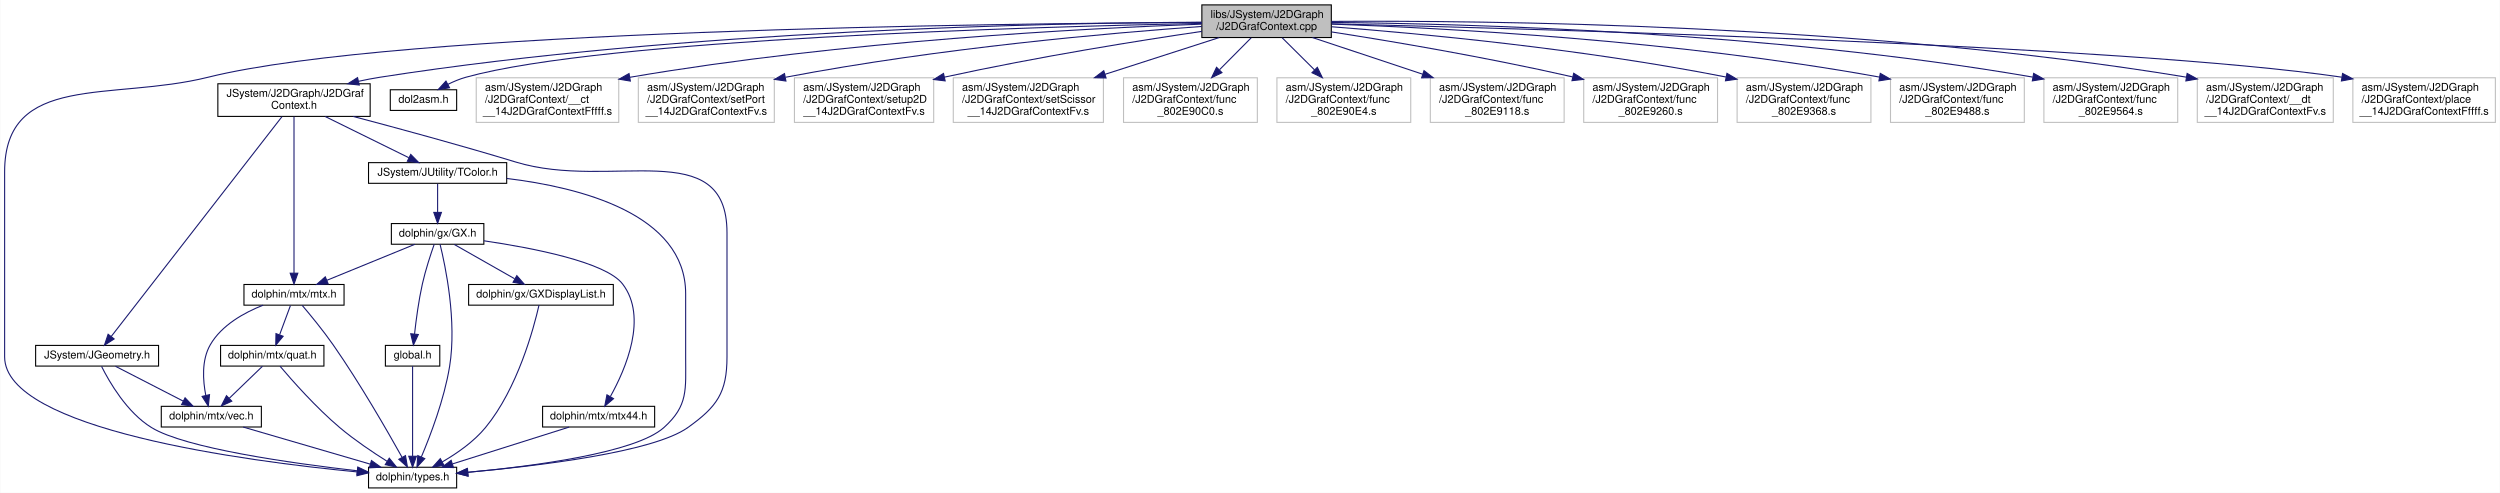
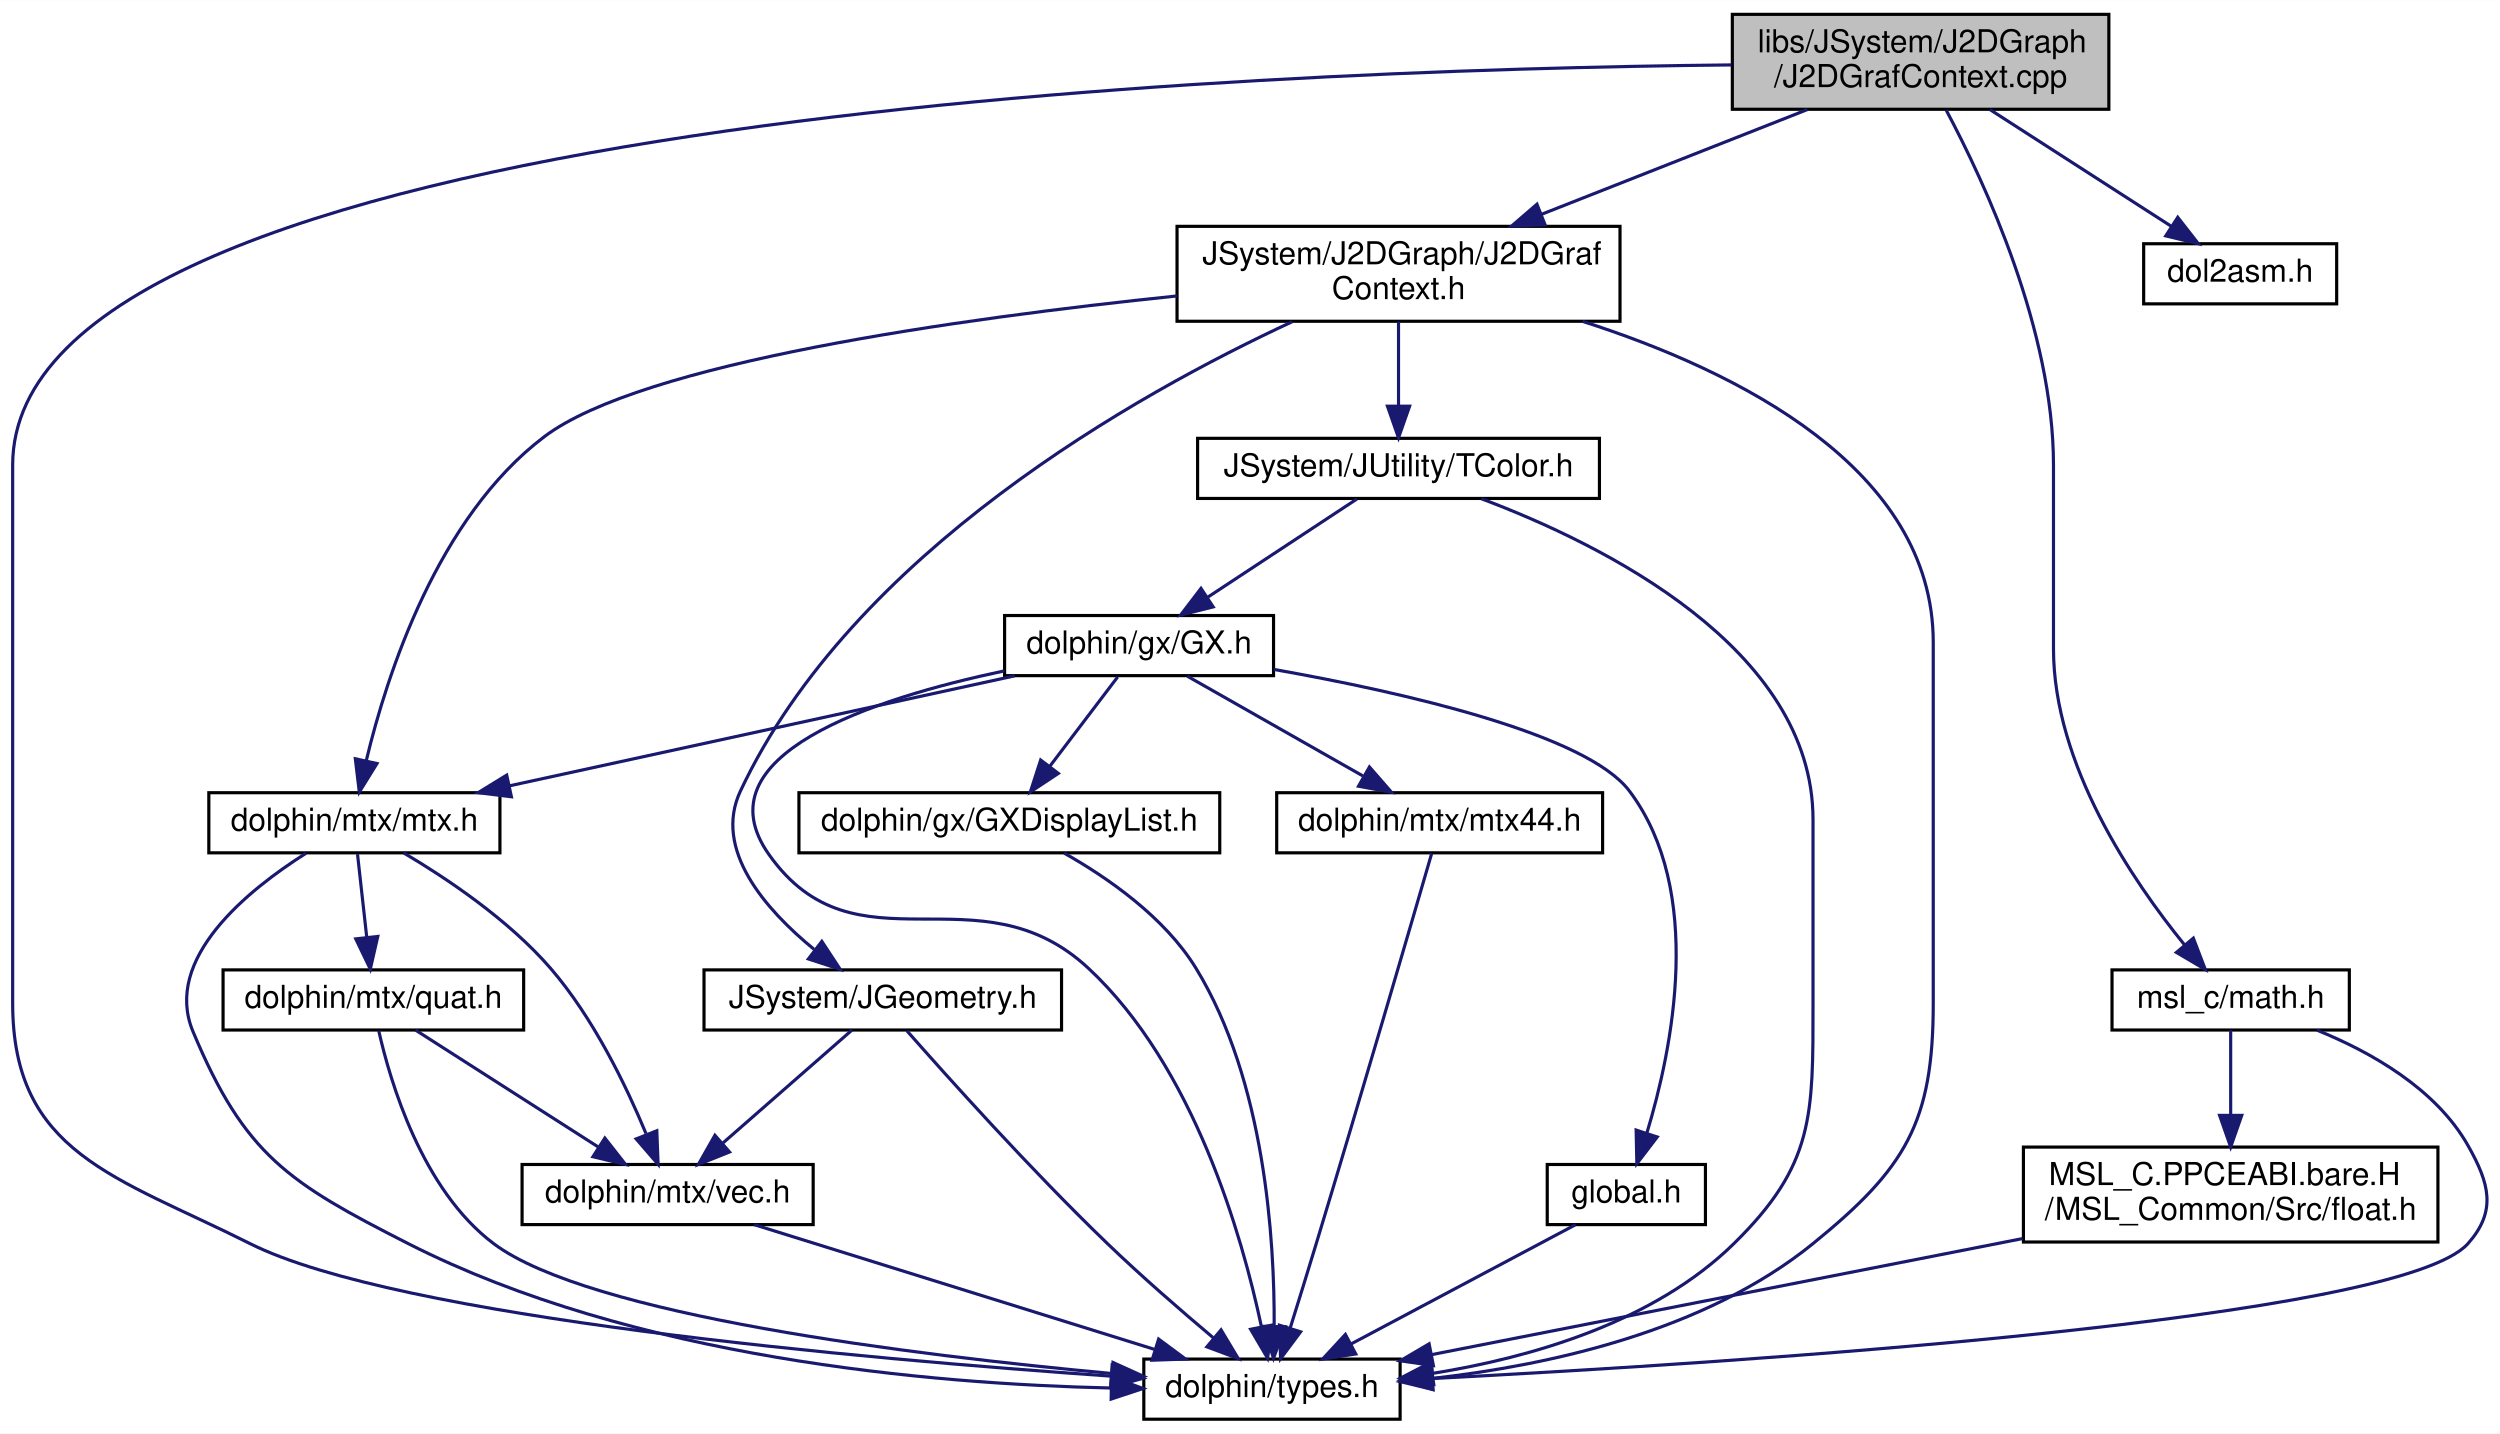
- <svg xmlns="http://www.w3.org/2000/svg" xmlns:xlink="http://www.w3.org/1999/xlink" width="2298pt" height="453pt" viewBox="0.00 0.00 2297.50 453.00">
+ <svg xmlns="http://www.w3.org/2000/svg" xmlns:xlink="http://www.w3.org/1999/xlink" width="790pt" height="453pt" viewBox="0.00 0.00 790.12 453.00">
  <g id="graph0" class="graph" transform="scale(1 1) rotate(0) translate(4 449)">
-     <polygon fill="white" stroke="transparent" points="-4,4 -4,-449 2293.5,-449 2293.5,4 -4,4" />
+     <polygon fill="white" stroke="transparent" points="-4,4 -4,-449 786.12,-449 786.12,4 -4,4" />
    <g id="node1" class="node">
      <g id="a_node1">
        <a xlink:title=" ">
-           <polygon fill="#bfbfbf" stroke="black" points="1100.5,-414.5 1100.5,-444.5 1219.5,-444.5 1219.5,-414.5 1100.5,-414.5" />
-           <text text-anchor="start" x="1108.5" y="-432.5" font-family="Helvetica,sans-Serif" font-size="10.00">libs/JSystem/J2DGraph</text>
-           <text text-anchor="middle" x="1160" y="-421.5" font-family="Helvetica,sans-Serif" font-size="10.00">/J2DGrafContext.cpp</text>
+           <polygon fill="#bfbfbf" stroke="black" points="543.5,-414.5 543.5,-444.5 662.5,-444.5 662.5,-414.5 543.5,-414.5" />
+           <text text-anchor="start" x="551.5" y="-432.5" font-family="Helvetica,sans-Serif" font-size="10.00">libs/JSystem/J2DGraph</text>
+           <text text-anchor="middle" x="603" y="-421.5" font-family="Helvetica,sans-Serif" font-size="10.00">/J2DGrafContext.cpp</text>
        </a>
      </g>
    </g>
    <g id="node2" class="node">
      <g id="a_node2">
        <a xlink:href="J2DGrafContext_8h.html" target="_top" xlink:title=" ">
-           <polygon fill="white" stroke="black" points="196,-342 196,-372 336,-372 336,-342 196,-342" />
-           <text text-anchor="start" x="204" y="-360" font-family="Helvetica,sans-Serif" font-size="10.00">JSystem/J2DGraph/J2DGraf</text>
-           <text text-anchor="middle" x="266" y="-349" font-family="Helvetica,sans-Serif" font-size="10.00">Context.h</text>
+           <polygon fill="white" stroke="black" points="368,-347.5 368,-377.5 508,-377.5 508,-347.5 368,-347.5" />
+           <text text-anchor="start" x="376" y="-365.5" font-family="Helvetica,sans-Serif" font-size="10.00">JSystem/J2DGraph/J2DGraf</text>
+           <text text-anchor="middle" x="438" y="-354.5" font-family="Helvetica,sans-Serif" font-size="10.00">Context.h</text>
        </a>
      </g>
    </g>
    <g id="edge1" class="edge">
-       <path fill="none" stroke="midnightblue" d="M1100.28,-428.59C964.99,-427.96 625.13,-421.75 345,-378 338.67,-377.01 332.11,-375.75 325.59,-374.33" />
-       <polygon fill="midnightblue" stroke="midnightblue" points="325.97,-370.83 315.44,-372.01 324.41,-377.65 325.97,-370.83" />
+       <path fill="none" stroke="midnightblue" d="M567.2,-414.4C542.55,-404.69 509.61,-391.71 483.16,-381.29" />
+       <polygon fill="midnightblue" stroke="midnightblue" points="484.32,-377.99 473.73,-377.58 481.75,-384.5 484.32,-377.99" />
    </g>
    <g id="node5" class="node">
      <g id="a_node5">
        <a xlink:href="types_8h.html" target="_top" xlink:title=" ">
-           <polygon fill="white" stroke="black" points="334.5,-0.5 334.5,-19.5 415.5,-19.5 415.5,-0.5 334.5,-0.5" />
-           <text text-anchor="middle" x="375" y="-7.5" font-family="Helvetica,sans-Serif" font-size="10.00">dolphin/types.h</text>
+           <polygon fill="white" stroke="black" points="357.5,-0.5 357.5,-19.5 438.5,-19.5 438.5,-0.5 357.5,-0.5" />
+           <text text-anchor="middle" x="398" y="-7.5" font-family="Helvetica,sans-Serif" font-size="10.00">dolphin/types.h</text>
        </a>
      </g>
    </g>
    <g id="edge25" class="edge">
-       <path fill="none" stroke="midnightblue" d="M1100.37,-428.38C916.7,-427.53 361.41,-421.36 187,-378 98.04,-355.89 0,-382.67 0,-291 0,-291 0,-291 0,-121 0,-54.26 221.49,-25.13 324.02,-15.22" />
-       <polygon fill="midnightblue" stroke="midnightblue" points="324.53,-18.69 334.15,-14.27 323.87,-11.72 324.53,-18.69" />
+       <path fill="none" stroke="midnightblue" d="M543.25,-428.52C390.93,-426.97 0,-412.24 0,-302 0,-302 0,-302 0,-132 0,-84.54 32.59,-77.29 75,-56 121.61,-32.6 268.41,-19.58 347.06,-14.11" />
+       <polygon fill="midnightblue" stroke="midnightblue" points="347.49,-17.59 357.23,-13.42 347.01,-10.61 347.49,-17.59" />
    </g>
    <g id="node13" class="node">
      <g id="a_node13">
        <a xlink:href="dol2asm_8h.html" target="_top" xlink:title=" ">
-           <polygon fill="white" stroke="black" points="354.5,-347.5 354.5,-366.5 415.5,-366.5 415.5,-347.5 354.5,-347.5" />
-           <text text-anchor="middle" x="385" y="-354.5" font-family="Helvetica,sans-Serif" font-size="10.00">dol2asm.h</text>
+           <polygon fill="white" stroke="black" points="673.5,-353 673.5,-372 734.5,-372 734.5,-353 673.5,-353" />
+           <text text-anchor="middle" x="704" y="-360" font-family="Helvetica,sans-Serif" font-size="10.00">dol2asm.h</text>
        </a>
      </g>
    </g>
    <g id="edge24" class="edge">
-       <path fill="none" stroke="midnightblue" d="M1100.46,-427.5C948.77,-424.46 550.87,-413.27 424,-378 418.41,-376.45 412.69,-374.04 407.41,-371.44" />
-       <polygon fill="midnightblue" stroke="midnightblue" points="408.98,-368.31 398.52,-366.66 405.67,-374.47 408.98,-368.31" />
+       <path fill="none" stroke="midnightblue" d="M624.92,-414.4C641.85,-403.5 665.19,-388.48 682.12,-377.58" />
+       <polygon fill="midnightblue" stroke="midnightblue" points="684.27,-380.36 690.78,-372.01 680.48,-374.48 684.27,-380.36" />
    </g>
    <g id="node14" class="node">
      <g id="a_node14">
-         <a xlink:title=" ">
-           <polygon fill="white" stroke="#bfbfbf" points="433.5,-336.5 433.5,-377.5 564.5,-377.5 564.5,-336.5 433.5,-336.5" />
-           <text text-anchor="start" x="441.5" y="-365.5" font-family="Helvetica,sans-Serif" font-size="10.00">asm/JSystem/J2DGraph</text>
-           <text text-anchor="start" x="441.5" y="-354.5" font-family="Helvetica,sans-Serif" font-size="10.00">/J2DGrafContext/__ct</text>
-           <text text-anchor="middle" x="499" y="-343.5" font-family="Helvetica,sans-Serif" font-size="10.00">__14J2DGrafContextFffff.s</text>
+         <a xlink:href="math_8h.html" target="_top" xlink:title=" ">
+           <polygon fill="white" stroke="black" points="663.5,-123.5 663.5,-142.5 738.5,-142.5 738.5,-123.5 663.5,-123.5" />
+           <text text-anchor="middle" x="701" y="-130.5" font-family="Helvetica,sans-Serif" font-size="10.00">msl_c/math.h</text>
        </a>
      </g>
    </g>
    <g id="edge26" class="edge">
-       <path fill="none" stroke="midnightblue" d="M1100.08,-426.79C995.29,-423.04 771.93,-411.7 574.67,-377.95" />
-       <polygon fill="midnightblue" stroke="midnightblue" points="575.16,-374.48 564.71,-376.22 573.96,-381.37 575.16,-374.48" />
-     </g>
-     <g id="node15" class="node">
-       <g id="a_node15">
-         <a xlink:title=" ">
-           <polygon fill="white" stroke="#bfbfbf" points="582.5,-336.5 582.5,-377.5 707.5,-377.5 707.5,-336.5 582.5,-336.5" />
-           <text text-anchor="start" x="590.5" y="-365.5" font-family="Helvetica,sans-Serif" font-size="10.00">asm/JSystem/J2DGraph</text>
-           <text text-anchor="start" x="590.5" y="-354.5" font-family="Helvetica,sans-Serif" font-size="10.00">/J2DGrafContext/setPort</text>
-           <text text-anchor="middle" x="645" y="-343.5" font-family="Helvetica,sans-Serif" font-size="10.00">__14J2DGrafContextFv.s</text>
-         </a>
-       </g>
-     </g>
-     <g id="edge27" class="edge">
-       <path fill="none" stroke="midnightblue" d="M1100.43,-424.7C1016.95,-418.72 860.38,-405.09 717.92,-378.01" />
-       <polygon fill="midnightblue" stroke="midnightblue" points="718.17,-374.5 707.69,-376.04 716.85,-381.37 718.17,-374.5" />
-     </g>
-     <g id="node16" class="node">
-       <g id="a_node16">
-         <a xlink:title=" ">
-           <polygon fill="white" stroke="#bfbfbf" points="726,-336.5 726,-377.5 854,-377.5 854,-336.5 726,-336.5" />
-           <text text-anchor="start" x="734" y="-365.5" font-family="Helvetica,sans-Serif" font-size="10.00">asm/JSystem/J2DGraph</text>
-           <text text-anchor="start" x="734" y="-354.5" font-family="Helvetica,sans-Serif" font-size="10.00">/J2DGrafContext/setup2D</text>
-           <text text-anchor="middle" x="790" y="-343.5" font-family="Helvetica,sans-Serif" font-size="10.00">__14J2DGrafContextFv.s</text>
-         </a>
-       </g>
-     </g>
-     <g id="edge28" class="edge">
-       <path fill="none" stroke="midnightblue" d="M1100.5,-420.15C1042.47,-411.62 951.57,-397.18 863.85,-378.09" />
-       <polygon fill="midnightblue" stroke="midnightblue" points="864.52,-374.65 854,-375.92 863.02,-381.49 864.52,-374.65" />
-     </g>
-     <g id="node17" class="node">
-       <g id="a_node17">
-         <a xlink:title=" ">
-           <polygon fill="white" stroke="#bfbfbf" points="872,-336.5 872,-377.5 1010,-377.5 1010,-336.5 872,-336.5" />
-           <text text-anchor="start" x="880" y="-365.5" font-family="Helvetica,sans-Serif" font-size="10.00">asm/JSystem/J2DGraph</text>
-           <text text-anchor="start" x="880" y="-354.5" font-family="Helvetica,sans-Serif" font-size="10.00">/J2DGrafContext/setScissor</text>
-           <text text-anchor="middle" x="941" y="-343.5" font-family="Helvetica,sans-Serif" font-size="10.00">__14J2DGrafContextFv.s</text>
-         </a>
-       </g>
-     </g>
-     <g id="edge29" class="edge">
-       <path fill="none" stroke="midnightblue" d="M1116.47,-414.49C1086.48,-404.83 1045.97,-391.79 1011.43,-380.67" />
-       <polygon fill="midnightblue" stroke="midnightblue" points="1012.45,-377.32 1001.86,-377.59 1010.31,-383.99 1012.45,-377.32" />
-     </g>
-     <g id="node18" class="node">
-       <g id="a_node18">
-         <a xlink:title=" ">
-           <polygon fill="white" stroke="#bfbfbf" points="1028.5,-336.5 1028.5,-377.5 1151.5,-377.5 1151.5,-336.5 1028.5,-336.5" />
-           <text text-anchor="start" x="1036.5" y="-365.5" font-family="Helvetica,sans-Serif" font-size="10.00">asm/JSystem/J2DGraph</text>
-           <text text-anchor="start" x="1036.5" y="-354.5" font-family="Helvetica,sans-Serif" font-size="10.00">/J2DGrafContext/func</text>
-           <text text-anchor="middle" x="1090" y="-343.5" font-family="Helvetica,sans-Serif" font-size="10.00">_802E90C0.s</text>
-         </a>
-       </g>
-     </g>
-     <g id="edge30" class="edge">
-       <path fill="none" stroke="midnightblue" d="M1145.83,-414.23C1137.49,-405.83 1126.67,-394.93 1116.78,-384.97" />
-       <polygon fill="midnightblue" stroke="midnightblue" points="1118.98,-382.22 1109.45,-377.59 1114.01,-387.15 1118.98,-382.22" />
-     </g>
-     <g id="node19" class="node">
-       <g id="a_node19">
-         <a xlink:title=" ">
-           <polygon fill="white" stroke="#bfbfbf" points="1169.5,-336.5 1169.5,-377.5 1292.5,-377.5 1292.5,-336.5 1169.5,-336.5" />
-           <text text-anchor="start" x="1177.5" y="-365.5" font-family="Helvetica,sans-Serif" font-size="10.00">asm/JSystem/J2DGraph</text>
-           <text text-anchor="start" x="1177.5" y="-354.5" font-family="Helvetica,sans-Serif" font-size="10.00">/J2DGrafContext/func</text>
-           <text text-anchor="middle" x="1231" y="-343.5" font-family="Helvetica,sans-Serif" font-size="10.00">_802E90E4.s</text>
-         </a>
-       </g>
-     </g>
-     <g id="edge31" class="edge">
-       <path fill="none" stroke="midnightblue" d="M1174.37,-414.23C1182.91,-405.75 1194.02,-394.72 1204.13,-384.68" />
-       <polygon fill="midnightblue" stroke="midnightblue" points="1206.64,-387.12 1211.27,-377.59 1201.71,-382.15 1206.64,-387.12" />
-     </g>
-     <g id="node20" class="node">
-       <g id="a_node20">
-         <a xlink:title=" ">
-           <polygon fill="white" stroke="#bfbfbf" points="1310.5,-336.5 1310.5,-377.5 1433.5,-377.5 1433.5,-336.5 1310.5,-336.5" />
-           <text text-anchor="start" x="1318.5" y="-365.5" font-family="Helvetica,sans-Serif" font-size="10.00">asm/JSystem/J2DGraph</text>
-           <text text-anchor="start" x="1318.5" y="-354.5" font-family="Helvetica,sans-Serif" font-size="10.00">/J2DGrafContext/func</text>
-           <text text-anchor="middle" x="1372" y="-343.5" font-family="Helvetica,sans-Serif" font-size="10.00">_802E9118.s</text>
-         </a>
-       </g>
-     </g>
-     <g id="edge32" class="edge">
-       <path fill="none" stroke="midnightblue" d="M1202.14,-414.49C1231.04,-404.87 1270.05,-391.9 1303.39,-380.82" />
-       <polygon fill="midnightblue" stroke="midnightblue" points="1304.7,-384.07 1313.09,-377.59 1302.49,-377.43 1304.7,-384.07" />
-     </g>
-     <g id="node21" class="node">
-       <g id="a_node21">
-         <a xlink:title=" ">
-           <polygon fill="white" stroke="#bfbfbf" points="1451.5,-336.5 1451.5,-377.5 1574.5,-377.5 1574.5,-336.5 1451.5,-336.5" />
-           <text text-anchor="start" x="1459.5" y="-365.5" font-family="Helvetica,sans-Serif" font-size="10.00">asm/JSystem/J2DGraph</text>
-           <text text-anchor="start" x="1459.5" y="-354.5" font-family="Helvetica,sans-Serif" font-size="10.00">/J2DGrafContext/func</text>
-           <text text-anchor="middle" x="1513" y="-343.5" font-family="Helvetica,sans-Serif" font-size="10.00">_802E9260.s</text>
-         </a>
-       </g>
-     </g>
-     <g id="edge33" class="edge">
-       <path fill="none" stroke="midnightblue" d="M1219.71,-419.65C1274.99,-411.06 1359.61,-396.86 1441.31,-378.3" />
-       <polygon fill="midnightblue" stroke="midnightblue" points="1442.29,-381.66 1451.25,-376.01 1440.72,-374.84 1442.29,-381.66" />
-     </g>
-     <g id="node22" class="node">
-       <g id="a_node22">
-         <a xlink:title=" ">
-           <polygon fill="white" stroke="#bfbfbf" points="1592.5,-336.5 1592.5,-377.5 1715.5,-377.5 1715.5,-336.5 1592.5,-336.5" />
-           <text text-anchor="start" x="1600.5" y="-365.5" font-family="Helvetica,sans-Serif" font-size="10.00">asm/JSystem/J2DGraph</text>
-           <text text-anchor="start" x="1600.5" y="-354.5" font-family="Helvetica,sans-Serif" font-size="10.00">/J2DGrafContext/func</text>
-           <text text-anchor="middle" x="1654" y="-343.5" font-family="Helvetica,sans-Serif" font-size="10.00">_802E9368.s</text>
-         </a>
-       </g>
-     </g>
-     <g id="edge34" class="edge">
-       <path fill="none" stroke="midnightblue" d="M1219.81,-424.4C1300.33,-418.22 1448.11,-404.52 1582.25,-378.21" />
-       <polygon fill="midnightblue" stroke="midnightblue" points="1583.17,-381.59 1592.29,-376.21 1581.8,-374.73 1583.17,-381.59" />
-     </g>
-     <g id="node23" class="node">
-       <g id="a_node23">
-         <a xlink:title=" ">
-           <polygon fill="white" stroke="#bfbfbf" points="1733.5,-336.5 1733.5,-377.5 1856.5,-377.5 1856.5,-336.5 1733.5,-336.5" />
-           <text text-anchor="start" x="1741.5" y="-365.5" font-family="Helvetica,sans-Serif" font-size="10.00">asm/JSystem/J2DGraph</text>
-           <text text-anchor="start" x="1741.5" y="-354.5" font-family="Helvetica,sans-Serif" font-size="10.00">/J2DGrafContext/func</text>
-           <text text-anchor="middle" x="1795" y="-343.5" font-family="Helvetica,sans-Serif" font-size="10.00">_802E9488.s</text>
-         </a>
-       </g>
-     </g>
-     <g id="edge35" class="edge">
-       <path fill="none" stroke="midnightblue" d="M1219.89,-426.86C1321.77,-423.27 1535.29,-412.22 1723.25,-378.16" />
-       <polygon fill="midnightblue" stroke="midnightblue" points="1724.11,-381.56 1733.31,-376.31 1722.85,-374.68 1724.11,-381.56" />
-     </g>
-     <g id="node24" class="node">
-       <g id="a_node24">
-         <a xlink:title=" ">
-           <polygon fill="white" stroke="#bfbfbf" points="1874.5,-336.5 1874.5,-377.5 1997.5,-377.5 1997.5,-336.5 1874.5,-336.5" />
-           <text text-anchor="start" x="1882.5" y="-365.5" font-family="Helvetica,sans-Serif" font-size="10.00">asm/JSystem/J2DGraph</text>
-           <text text-anchor="start" x="1882.5" y="-354.5" font-family="Helvetica,sans-Serif" font-size="10.00">/J2DGrafContext/func</text>
-           <text text-anchor="middle" x="1936" y="-343.5" font-family="Helvetica,sans-Serif" font-size="10.00">_802E9564.s</text>
-         </a>
-       </g>
-     </g>
-     <g id="edge36" class="edge">
-       <path fill="none" stroke="midnightblue" d="M1219.55,-428.38C1340.04,-427.24 1621.3,-420.05 1864.25,-378.13" />
-       <polygon fill="midnightblue" stroke="midnightblue" points="1865.08,-381.54 1874.33,-376.37 1863.87,-374.65 1865.08,-381.54" />
-     </g>
-     <g id="node25" class="node">
-       <g id="a_node25">
-         <a xlink:title=" ">
-           <polygon fill="white" stroke="#bfbfbf" points="2015.5,-336.5 2015.5,-377.5 2140.5,-377.5 2140.5,-336.5 2015.5,-336.5" />
-           <text text-anchor="start" x="2023.5" y="-365.5" font-family="Helvetica,sans-Serif" font-size="10.00">asm/JSystem/J2DGraph</text>
-           <text text-anchor="start" x="2023.5" y="-354.5" font-family="Helvetica,sans-Serif" font-size="10.00">/J2DGrafContext/__dt</text>
-           <text text-anchor="middle" x="2078" y="-343.5" font-family="Helvetica,sans-Serif" font-size="10.00">__14J2DGrafContextFv.s</text>
-         </a>
-       </g>
-     </g>
-     <g id="edge37" class="edge">
-       <path fill="none" stroke="midnightblue" d="M1219.54,-429.32C1356.95,-430.28 1706.69,-427.36 2005.29,-378.1" />
-       <polygon fill="midnightblue" stroke="midnightblue" points="2006.16,-381.51 2015.45,-376.41 2005.01,-374.6 2006.16,-381.51" />
-     </g>
-     <g id="node26" class="node">
-       <g id="a_node26">
-         <a xlink:title=" ">
-           <polygon fill="white" stroke="#bfbfbf" points="2158.5,-336.5 2158.5,-377.5 2289.5,-377.5 2289.5,-336.5 2158.5,-336.5" />
-           <text text-anchor="start" x="2166.5" y="-365.5" font-family="Helvetica,sans-Serif" font-size="10.00">asm/JSystem/J2DGraph</text>
-           <text text-anchor="start" x="2166.5" y="-354.5" font-family="Helvetica,sans-Serif" font-size="10.00">/J2DGrafContext/place</text>
-           <text text-anchor="middle" x="2224" y="-343.5" font-family="Helvetica,sans-Serif" font-size="10.00">__14J2DGrafContextFffff.s</text>
-         </a>
-       </g>
-     </g>
-     <g id="edge38" class="edge">
-       <path fill="none" stroke="midnightblue" d="M1219.74,-427.12C1401.99,-422.66 1950.03,-407.25 2148.37,-378.05" />
-       <polygon fill="midnightblue" stroke="midnightblue" points="2149.04,-381.48 2158.39,-376.51 2147.98,-374.57 2149.04,-381.48" />
+       <path fill="none" stroke="midnightblue" d="M611.1,-414.21C623.3,-391.3 645,-344.58 645,-302 645,-302 645,-302 645,-244 645,-207.44 669.88,-170.75 686.47,-150.34" />
+       <polygon fill="midnightblue" stroke="midnightblue" points="689.2,-152.54 692.98,-142.64 683.85,-148.02 689.2,-152.54" />
    </g>
    <g id="node3" class="node">
      <g id="a_node3">
        <a xlink:href="JGeometry_8h.html" target="_top" xlink:title=" ">
-           <polygon fill="white" stroke="black" points="28.5,-112.5 28.5,-131.5 141.5,-131.5 141.5,-112.5 28.5,-112.5" />
-           <text text-anchor="middle" x="85" y="-119.5" font-family="Helvetica,sans-Serif" font-size="10.00">JSystem/JGeometry.h</text>
+           <polygon fill="white" stroke="black" points="218.5,-123.5 218.5,-142.5 331.5,-142.5 331.5,-123.5 218.5,-123.5" />
+           <text text-anchor="middle" x="275" y="-130.5" font-family="Helvetica,sans-Serif" font-size="10.00">JSystem/JGeometry.h</text>
        </a>
      </g>
    </g>
    <g id="edge2" class="edge">
-       <path fill="none" stroke="midnightblue" d="M254.95,-341.78C223.21,-300.92 131.88,-183.35 97.92,-139.64" />
-       <polygon fill="midnightblue" stroke="midnightblue" points="100.66,-137.45 91.76,-131.7 95.13,-141.75 100.66,-137.45" />
+       <path fill="none" stroke="midnightblue" d="M404.39,-347.35C355.13,-324.5 265.36,-274.28 230,-199 221.33,-180.55 237.86,-161.63 253.28,-149" />
+       <polygon fill="midnightblue" stroke="midnightblue" points="255.74,-151.52 261.55,-142.67 251.48,-145.96 255.74,-151.52" />
    </g>
    <g id="edge23" class="edge">
-       <path fill="none" stroke="midnightblue" d="M320.35,-341.96C361.59,-331.09 419.58,-315.35 470,-300 556.99,-273.51 664,-325.93 664,-235 664,-235 664,-235 664,-121 664,-87.98 654.87,-75.2 628,-56 596.33,-33.36 490.24,-20.68 425.93,-14.89" />
-       <polygon fill="midnightblue" stroke="midnightblue" points="425.87,-11.37 415.6,-13.99 425.26,-18.35 425.87,-11.37" />
+       <path fill="none" stroke="midnightblue" d="M496.16,-347.47C545.05,-331.81 607,-301.08 607,-246 607,-246 607,-246 607,-132 607,-94.24 598.31,-79.81 569,-56 534.92,-28.31 485.53,-17.52 448.58,-13.38" />
+       <polygon fill="midnightblue" stroke="midnightblue" points="448.81,-9.89 438.52,-12.38 448.12,-16.85 448.81,-9.89" />
    </g>
    <g id="node6" class="node">
      <g id="a_node6">
        <a xlink:href="TColor_8h.html" target="_top" xlink:title=" ">
-           <polygon fill="white" stroke="black" points="334.5,-280.5 334.5,-299.5 461.5,-299.5 461.5,-280.5 334.5,-280.5" />
-           <text text-anchor="middle" x="398" y="-287.5" font-family="Helvetica,sans-Serif" font-size="10.00">JSystem/JUtility/TColor.h</text>
+           <polygon fill="white" stroke="black" points="374.5,-291.5 374.5,-310.5 501.5,-310.5 501.5,-291.5 374.5,-291.5" />
+           <text text-anchor="middle" x="438" y="-298.5" font-family="Helvetica,sans-Serif" font-size="10.00">JSystem/JUtility/TColor.h</text>
        </a>
      </g>
    </g>
    <g id="edge6" class="edge">
-       <path fill="none" stroke="midnightblue" d="M294.64,-341.9C317.5,-330.64 349.26,-315 371.52,-304.04" />
-       <polygon fill="midnightblue" stroke="midnightblue" points="373.3,-307.06 380.72,-299.51 370.21,-300.78 373.3,-307.06" />
+       <path fill="none" stroke="midnightblue" d="M438,-347.4C438,-339.47 438,-329.46 438,-320.86" />
+       <polygon fill="midnightblue" stroke="midnightblue" points="441.5,-320.66 438,-310.66 434.5,-320.66 441.5,-320.66" />
    </g>
    <g id="node9" class="node">
      <g id="a_node9">
        <a xlink:href="mtx_8h.html" target="_top" xlink:title=" ">
-           <polygon fill="white" stroke="black" points="220,-168.5 220,-187.5 312,-187.5 312,-168.5 220,-168.5" />
-           <text text-anchor="middle" x="266" y="-175.5" font-family="Helvetica,sans-Serif" font-size="10.00">dolphin/mtx/mtx.h</text>
+           <polygon fill="white" stroke="black" points="62,-179.5 62,-198.5 154,-198.5 154,-179.5 62,-179.5" />
+           <text text-anchor="middle" x="108" y="-186.5" font-family="Helvetica,sans-Serif" font-size="10.00">dolphin/mtx/mtx.h</text>
        </a>
      </g>
    </g>
    <g id="edge22" class="edge">
-       <path fill="none" stroke="midnightblue" d="M266,-341.81C266,-310.13 266,-233.61 266,-197.92" />
-       <polygon fill="midnightblue" stroke="midnightblue" points="269.5,-197.87 266,-187.87 262.5,-197.87 269.5,-197.87" />
+       <path fill="none" stroke="midnightblue" d="M367.98,-355.5C298.74,-348.34 198.8,-334.31 168,-311 134.29,-285.5 118.31,-235.92 111.8,-208.82" />
+       <polygon fill="midnightblue" stroke="midnightblue" points="115.14,-207.72 109.56,-198.71 108.3,-209.23 115.14,-207.72" />
    </g>
    <g id="node4" class="node">
      <g id="a_node4">
        <a xlink:href="vec_8h.html" target="_top" xlink:title=" ">
-           <polygon fill="white" stroke="black" points="144,-56.5 144,-75.5 236,-75.5 236,-56.5 144,-56.5" />
-           <text text-anchor="middle" x="190" y="-63.5" font-family="Helvetica,sans-Serif" font-size="10.00">dolphin/mtx/vec.h</text>
+           <polygon fill="white" stroke="black" points="161,-62 161,-81 253,-81 253,-62 161,-62" />
+           <text text-anchor="middle" x="207" y="-69" font-family="Helvetica,sans-Serif" font-size="10.00">dolphin/mtx/vec.h</text>
        </a>
      </g>
    </g>
    <g id="edge3" class="edge">
-       <path fill="none" stroke="midnightblue" d="M101.87,-112.32C118.71,-103.66 144.81,-90.24 164.24,-80.25" />
-       <polygon fill="midnightblue" stroke="midnightblue" points="165.88,-83.34 173.17,-75.65 162.68,-77.12 165.88,-83.34" />
+       <path fill="none" stroke="midnightblue" d="M265.26,-123.48C254.65,-114.2 237.48,-99.17 224.52,-87.83" />
+       <polygon fill="midnightblue" stroke="midnightblue" points="226.56,-84.96 216.72,-81.01 221.95,-90.23 226.56,-84.96" />
    </g>
    <g id="edge5" class="edge">
-       <path fill="none" stroke="midnightblue" d="M89.11,-112.18C96.26,-97.89 112.43,-69.85 135,-56 166,-36.98 263.25,-23.24 324.02,-16.25" />
-       <polygon fill="midnightblue" stroke="midnightblue" points="324.64,-19.7 334.19,-15.1 323.86,-12.75 324.64,-19.7" />
+       <path fill="none" stroke="midnightblue" d="M282.6,-123.28C295.29,-108.86 321.8,-79.29 346,-56 356.75,-45.65 369.4,-34.68 379.53,-26.16" />
+       <polygon fill="midnightblue" stroke="midnightblue" points="381.91,-28.74 387.35,-19.65 377.43,-23.36 381.91,-28.74" />
    </g>
    <g id="edge4" class="edge">
-       <path fill="none" stroke="midnightblue" d="M219.31,-56.44C250.84,-47.24 301.13,-32.56 335.99,-22.39" />
-       <polygon fill="midnightblue" stroke="midnightblue" points="337.2,-25.68 345.82,-19.52 335.24,-18.96 337.2,-25.68" />
+       <path fill="none" stroke="midnightblue" d="M234.37,-61.98C267.55,-51.64 323.65,-34.16 360.76,-22.6" />
+       <polygon fill="midnightblue" stroke="midnightblue" points="362.18,-25.82 370.69,-19.51 360.1,-19.14 362.18,-25.82" />
    </g>
    <g id="edge21" class="edge">
-       <path fill="none" stroke="midnightblue" d="M461.51,-284.97C528.97,-276.84 626,-252.4 626,-179 626,-179 626,-179 626,-121 626,-90.77 628.48,-76.21 606,-56 580.01,-32.63 485.57,-20.4 425.79,-14.85" />
-       <polygon fill="midnightblue" stroke="midnightblue" points="426.06,-11.36 415.78,-13.96 425.43,-18.34 426.06,-11.36" />
+       <path fill="none" stroke="midnightblue" d="M464.19,-291.41C502.42,-277.03 569,-244.2 569,-190 569,-190 569,-190 569,-132 569,-96.44 569.38,-80.91 544,-56 518.74,-31.21 480.16,-20.04 448.99,-15.02" />
+       <polygon fill="midnightblue" stroke="midnightblue" points="449.14,-11.51 438.74,-13.55 448.14,-18.44 449.14,-11.51" />
    </g>
    <g id="node7" class="node">
      <g id="a_node7">
        <a xlink:href="GX_8h.html" target="_top" xlink:title=" ">
-           <polygon fill="white" stroke="black" points="355.5,-224.5 355.5,-243.5 440.5,-243.5 440.5,-224.5 355.5,-224.5" />
-           <text text-anchor="middle" x="398" y="-231.5" font-family="Helvetica,sans-Serif" font-size="10.00">dolphin/gx/GX.h</text>
+           <polygon fill="white" stroke="black" points="313.5,-235.5 313.5,-254.5 398.5,-254.5 398.5,-235.5 313.5,-235.5" />
+           <text text-anchor="middle" x="356" y="-242.5" font-family="Helvetica,sans-Serif" font-size="10.00">dolphin/gx/GX.h</text>
        </a>
      </g>
    </g>
    <g id="edge7" class="edge">
-       <path fill="none" stroke="midnightblue" d="M398,-280.08C398,-273.01 398,-262.86 398,-253.99" />
-       <polygon fill="midnightblue" stroke="midnightblue" points="401.5,-253.75 398,-243.75 394.5,-253.75 401.5,-253.75" />
+       <path fill="none" stroke="midnightblue" d="M424.83,-291.32C412.15,-282.98 392.77,-270.21 377.79,-260.35" />
+       <polygon fill="midnightblue" stroke="midnightblue" points="379.42,-257.23 369.14,-254.65 375.57,-263.08 379.42,-257.23" />
    </g>
    <g id="edge18" class="edge">
-       <path fill="none" stroke="midnightblue" d="M400.25,-224.44C405.16,-204.57 415.85,-153.84 409,-112 404.08,-81.98 391.45,-48.85 383.05,-28.99" />
-       <polygon fill="midnightblue" stroke="midnightblue" points="386.19,-27.45 379,-19.67 379.77,-30.24 386.19,-27.45" />
+       <path fill="none" stroke="midnightblue" d="M313.4,-237C271.56,-228.17 216.97,-210.24 239,-179 266.46,-140.05 305.12,-175.47 340,-143 373.33,-111.97 388.58,-58.38 394.62,-29.96" />
+       <polygon fill="midnightblue" stroke="midnightblue" points="398.12,-30.26 396.61,-19.78 391.25,-28.92 398.12,-30.26" />
    </g>
    <g id="node8" class="node">
      <g id="a_node8">
        <a xlink:href="GXDisplayList_8h.html" target="_top" xlink:title=" ">
-           <polygon fill="white" stroke="black" points="426.5,-168.5 426.5,-187.5 559.5,-187.5 559.5,-168.5 426.5,-168.5" />
-           <text text-anchor="middle" x="493" y="-175.5" font-family="Helvetica,sans-Serif" font-size="10.00">dolphin/gx/GXDisplayList.h</text>
+           <polygon fill="white" stroke="black" points="248.5,-179.5 248.5,-198.5 381.5,-198.5 381.5,-179.5 248.5,-179.5" />
+           <text text-anchor="middle" x="315" y="-186.5" font-family="Helvetica,sans-Serif" font-size="10.00">dolphin/gx/GXDisplayList.h</text>
        </a>
      </g>
    </g>
    <g id="edge8" class="edge">
-       <path fill="none" stroke="midnightblue" d="M413.26,-224.32C428.22,-215.82 451.25,-202.73 468.73,-192.8" />
-       <polygon fill="midnightblue" stroke="midnightblue" points="470.81,-195.64 477.77,-187.65 467.35,-189.55 470.81,-195.64" />
+       <path fill="none" stroke="midnightblue" d="M349.23,-235.08C343.44,-227.46 334.94,-216.26 327.86,-206.94" />
+       <polygon fill="midnightblue" stroke="midnightblue" points="330.48,-204.6 321.64,-198.75 324.9,-208.83 330.48,-204.6" />
    </g>
    <g id="edge10" class="edge">
-       <path fill="none" stroke="midnightblue" d="M377.08,-224.44C355.26,-215.52 320.85,-201.44 296.11,-191.32" />
-       <polygon fill="midnightblue" stroke="midnightblue" points="297.4,-188.06 286.82,-187.52 294.75,-194.54 297.4,-188.06" />
+       <path fill="none" stroke="midnightblue" d="M316.7,-235.44C273.44,-226.02 203.83,-210.87 157.03,-200.68" />
+       <polygon fill="midnightblue" stroke="midnightblue" points="157.63,-197.22 147.11,-198.52 156.14,-204.06 157.63,-197.22" />
    </g>
    <g id="node11" class="node">
      <g id="a_node11">
        <a xlink:href="mtx44_8h.html" target="_top" xlink:title=" ">
-           <polygon fill="white" stroke="black" points="494.5,-56.5 494.5,-75.5 597.5,-75.5 597.5,-56.5 494.5,-56.5" />
-           <text text-anchor="middle" x="546" y="-63.5" font-family="Helvetica,sans-Serif" font-size="10.00">dolphin/mtx/mtx44.h</text>
+           <polygon fill="white" stroke="black" points="399.5,-179.5 399.5,-198.5 502.5,-198.5 502.5,-179.5 399.5,-179.5" />
+           <text text-anchor="middle" x="451" y="-186.5" font-family="Helvetica,sans-Serif" font-size="10.00">dolphin/mtx/mtx44.h</text>
        </a>
      </g>
    </g>
    <g id="edge16" class="edge">
-       <path fill="none" stroke="midnightblue" d="M440.53,-227.67C485.65,-221.04 552.54,-208.08 568,-188 591.45,-157.53 571.02,-110.05 556.84,-84.57" />
-       <polygon fill="midnightblue" stroke="midnightblue" points="559.71,-82.54 551.64,-75.68 553.67,-86.08 559.71,-82.54" />
+       <path fill="none" stroke="midnightblue" d="M371.26,-235.32C386.22,-226.82 409.25,-213.73 426.73,-203.8" />
+       <polygon fill="midnightblue" stroke="midnightblue" points="428.81,-206.64 435.77,-198.65 425.35,-200.55 428.81,-206.64" />
    </g>
    <g id="node12" class="node">
      <g id="a_node12">
        <a xlink:href="global_8h.html" target="_top" xlink:title=" ">
-           <polygon fill="white" stroke="black" points="350,-112.5 350,-131.5 400,-131.5 400,-112.5 350,-112.5" />
-           <text text-anchor="middle" x="375" y="-119.5" font-family="Helvetica,sans-Serif" font-size="10.00">global.h</text>
+           <polygon fill="white" stroke="black" points="485,-62 485,-81 535,-81 535,-62 485,-62" />
+           <text text-anchor="middle" x="510" y="-69" font-family="Helvetica,sans-Serif" font-size="10.00">global.h</text>
        </a>
      </g>
    </g>
    <g id="edge19" class="edge">
-       <path fill="none" stroke="midnightblue" d="M394.89,-224.49C391.73,-215.52 386.89,-200.94 384,-188 380.58,-172.69 378.24,-155.05 376.8,-142.01" />
-       <polygon fill="midnightblue" stroke="midnightblue" points="380.27,-141.51 375.77,-131.91 373.3,-142.22 380.27,-141.51" />
+       <path fill="none" stroke="midnightblue" d="M398.6,-237.46C439.64,-230.19 497.45,-217.04 511,-199 534.76,-167.36 524.58,-117.59 516.47,-90.89" />
+       <polygon fill="midnightblue" stroke="midnightblue" points="519.76,-89.69 513.32,-81.27 513.1,-91.87 519.76,-89.69" />
    </g>
    <g id="edge9" class="edge">
-       <path fill="none" stroke="midnightblue" d="M491.2,-168.49C486.4,-147.42 471.57,-91.89 442,-56 431.21,-42.91 415.65,-32.13 402.23,-24.41" />
-       <polygon fill="midnightblue" stroke="midnightblue" points="403.82,-21.3 393.37,-19.57 400.46,-27.44 403.82,-21.3" />
+       <path fill="none" stroke="midnightblue" d="M332.33,-179.41C345.88,-171.76 364.04,-159.26 374,-143 395.82,-107.37 398.85,-56.86 398.7,-29.82" />
+       <polygon fill="midnightblue" stroke="midnightblue" points="402.2,-29.71 398.49,-19.78 395.2,-29.85 402.2,-29.71" />
    </g>
    <g id="edge14" class="edge">
-       <path fill="none" stroke="midnightblue" d="M237.63,-168.49C220.25,-161.65 199.4,-150.13 189,-132 180.93,-117.94 182.23,-99.2 184.93,-85.46" />
-       <polygon fill="midnightblue" stroke="midnightblue" points="188.34,-86.22 187.23,-75.69 181.53,-84.61 188.34,-86.22" />
+       <path fill="none" stroke="midnightblue" d="M123.57,-179.48C137.14,-171.46 156.69,-158.39 170,-143 183.53,-127.35 193.89,-105.9 200.16,-90.79" />
+       <polygon fill="midnightblue" stroke="midnightblue" points="203.58,-91.66 203.99,-81.07 197.06,-89.09 203.58,-91.66" />
    </g>
    <g id="edge15" class="edge">
-       <path fill="none" stroke="midnightblue" d="M273.53,-168.3C281.07,-159.43 292.85,-145.13 302,-132 326.68,-96.6 351.9,-52.73 365.27,-28.74" />
-       <polygon fill="midnightblue" stroke="midnightblue" points="368.47,-30.2 370.24,-19.75 362.34,-26.81 368.47,-30.2" />
+       <path fill="none" stroke="midnightblue" d="M92.69,-179.35C74.39,-167.78 47.36,-146.02 57,-123 73.38,-83.86 87.19,-75.24 125,-56 196.14,-19.8 289.94,-11.64 347.01,-10.36" />
+       <polygon fill="midnightblue" stroke="midnightblue" points="347.29,-13.86 357.23,-10.2 347.18,-6.86 347.29,-13.86" />
    </g>
    <g id="node10" class="node">
      <g id="a_node10">
        <a xlink:href="quat_8h.html" target="_top" xlink:title=" ">
-           <polygon fill="white" stroke="black" points="198.5,-112.5 198.5,-131.5 293.5,-131.5 293.5,-112.5 198.5,-112.5" />
-           <text text-anchor="middle" x="246" y="-119.5" font-family="Helvetica,sans-Serif" font-size="10.00">dolphin/mtx/quat.h</text>
+           <polygon fill="white" stroke="black" points="66.5,-123.5 66.5,-142.5 161.5,-142.5 161.5,-123.5 66.5,-123.5" />
+           <text text-anchor="middle" x="114" y="-130.5" font-family="Helvetica,sans-Serif" font-size="10.00">dolphin/mtx/quat.h</text>
        </a>
      </g>
    </g>
    <g id="edge11" class="edge">
-       <path fill="none" stroke="midnightblue" d="M262.7,-168.08C260.02,-160.85 256.15,-150.41 252.81,-141.4" />
-       <polygon fill="midnightblue" stroke="midnightblue" points="256,-139.91 249.24,-131.75 249.43,-142.34 256,-139.91" />
+       <path fill="none" stroke="midnightblue" d="M108.99,-179.08C109.79,-171.93 110.93,-161.64 111.92,-152.69" />
+       <polygon fill="midnightblue" stroke="midnightblue" points="115.4,-153.08 113.03,-142.75 108.44,-152.3 115.4,-153.08" />
    </g>
    <g id="edge12" class="edge">
-       <path fill="none" stroke="midnightblue" d="M237,-112.32C228.81,-104.42 216.49,-92.55 206.53,-82.94" />
-       <polygon fill="midnightblue" stroke="midnightblue" points="208.79,-80.26 199.16,-75.83 203.93,-85.29 208.79,-80.26" />
+       <path fill="none" stroke="midnightblue" d="M127.32,-123.48C142.38,-113.84 167.12,-98.02 185.04,-86.55" />
+       <polygon fill="midnightblue" stroke="midnightblue" points="187.16,-89.35 193.7,-81.01 183.39,-83.45 187.16,-89.35" />
    </g>
    <g id="edge13" class="edge">
-       <path fill="none" stroke="midnightblue" d="M253.11,-112.43C264.12,-99.43 286.3,-74.29 308,-56 321.67,-44.48 338.35,-33.27 351.65,-24.92" />
-       <polygon fill="midnightblue" stroke="midnightblue" points="353.56,-27.85 360.24,-19.62 349.89,-21.89 353.56,-27.85" />
+       <path fill="none" stroke="midnightblue" d="M115.69,-123.31C119.3,-107.25 129.35,-73.01 152,-56 182.13,-33.37 284.51,-20.74 347.3,-14.95" />
+       <polygon fill="midnightblue" stroke="midnightblue" points="347.75,-18.43 357.4,-14.05 347.13,-11.46 347.75,-18.43" />
    </g>
    <g id="edge17" class="edge">
-       <path fill="none" stroke="midnightblue" d="M518.9,-56.44C490.01,-47.32 444.08,-32.81 411.89,-22.65" />
-       <polygon fill="midnightblue" stroke="midnightblue" points="412.56,-19.19 401.97,-19.52 410.45,-25.87 412.56,-19.19" />
+       <path fill="none" stroke="midnightblue" d="M448.49,-179.34C442.35,-158.22 426.08,-102.42 412,-56 409.33,-47.18 406.29,-37.41 403.74,-29.23" />
+       <polygon fill="midnightblue" stroke="midnightblue" points="407.05,-28.11 400.72,-19.62 400.37,-30.2 407.05,-28.11" />
    </g>
    <g id="edge20" class="edge">
-       <path fill="none" stroke="midnightblue" d="M375,-112.37C375,-94.62 375,-53.67 375,-29.6" />
-       <polygon fill="midnightblue" stroke="midnightblue" points="378.5,-29.59 375,-19.59 371.5,-29.59 378.5,-29.59" />
+       <path fill="none" stroke="midnightblue" d="M493.95,-61.98C475.41,-52.12 444.66,-35.79 422.98,-24.27" />
+       <polygon fill="midnightblue" stroke="midnightblue" points="424.49,-21.11 414.02,-19.51 421.21,-27.29 424.49,-21.11" />
+     </g>
+     <g id="edge29" class="edge">
+       <path fill="none" stroke="midnightblue" d="M728.28,-123.45C745.29,-116.55 765.83,-104.97 776,-87 782.79,-75.01 785.15,-66.3 776,-56 754.64,-31.95 547.21,-18.46 449.03,-13.37" />
+       <polygon fill="midnightblue" stroke="midnightblue" points="448.91,-9.86 438.75,-12.85 448.56,-16.85 448.91,-9.86" />
+     </g>
+     <g id="node15" class="node">
+       <g id="a_node15">
+         <a xlink:href="float_8h.html" target="_top" xlink:title=" ">
+           <polygon fill="white" stroke="black" points="635.5,-56.5 635.5,-86.5 766.5,-86.5 766.5,-56.5 635.5,-56.5" />
+           <text text-anchor="start" x="643.5" y="-74.5" font-family="Helvetica,sans-Serif" font-size="10.00">MSL_C.PPCEABI.bare.H</text>
+           <text text-anchor="middle" x="701" y="-63.5" font-family="Helvetica,sans-Serif" font-size="10.00">/MSL_Common/Src/float.h</text>
+         </a>
+       </g>
+     </g>
+     <g id="edge27" class="edge">
+       <path fill="none" stroke="midnightblue" d="M701,-123.48C701,-116.47 701,-106.19 701,-96.7" />
+       <polygon fill="midnightblue" stroke="midnightblue" points="704.5,-96.52 701,-86.52 697.5,-96.52 704.5,-96.52" />
+     </g>
+     <g id="edge28" class="edge">
+       <path fill="none" stroke="midnightblue" d="M635.25,-57.59C579.12,-46.57 499.57,-30.95 448.38,-20.89" />
+       <polygon fill="midnightblue" stroke="midnightblue" points="449.02,-17.45 438.53,-18.96 447.67,-24.32 449.02,-17.45" />
    </g>
  </g>
</svg>
